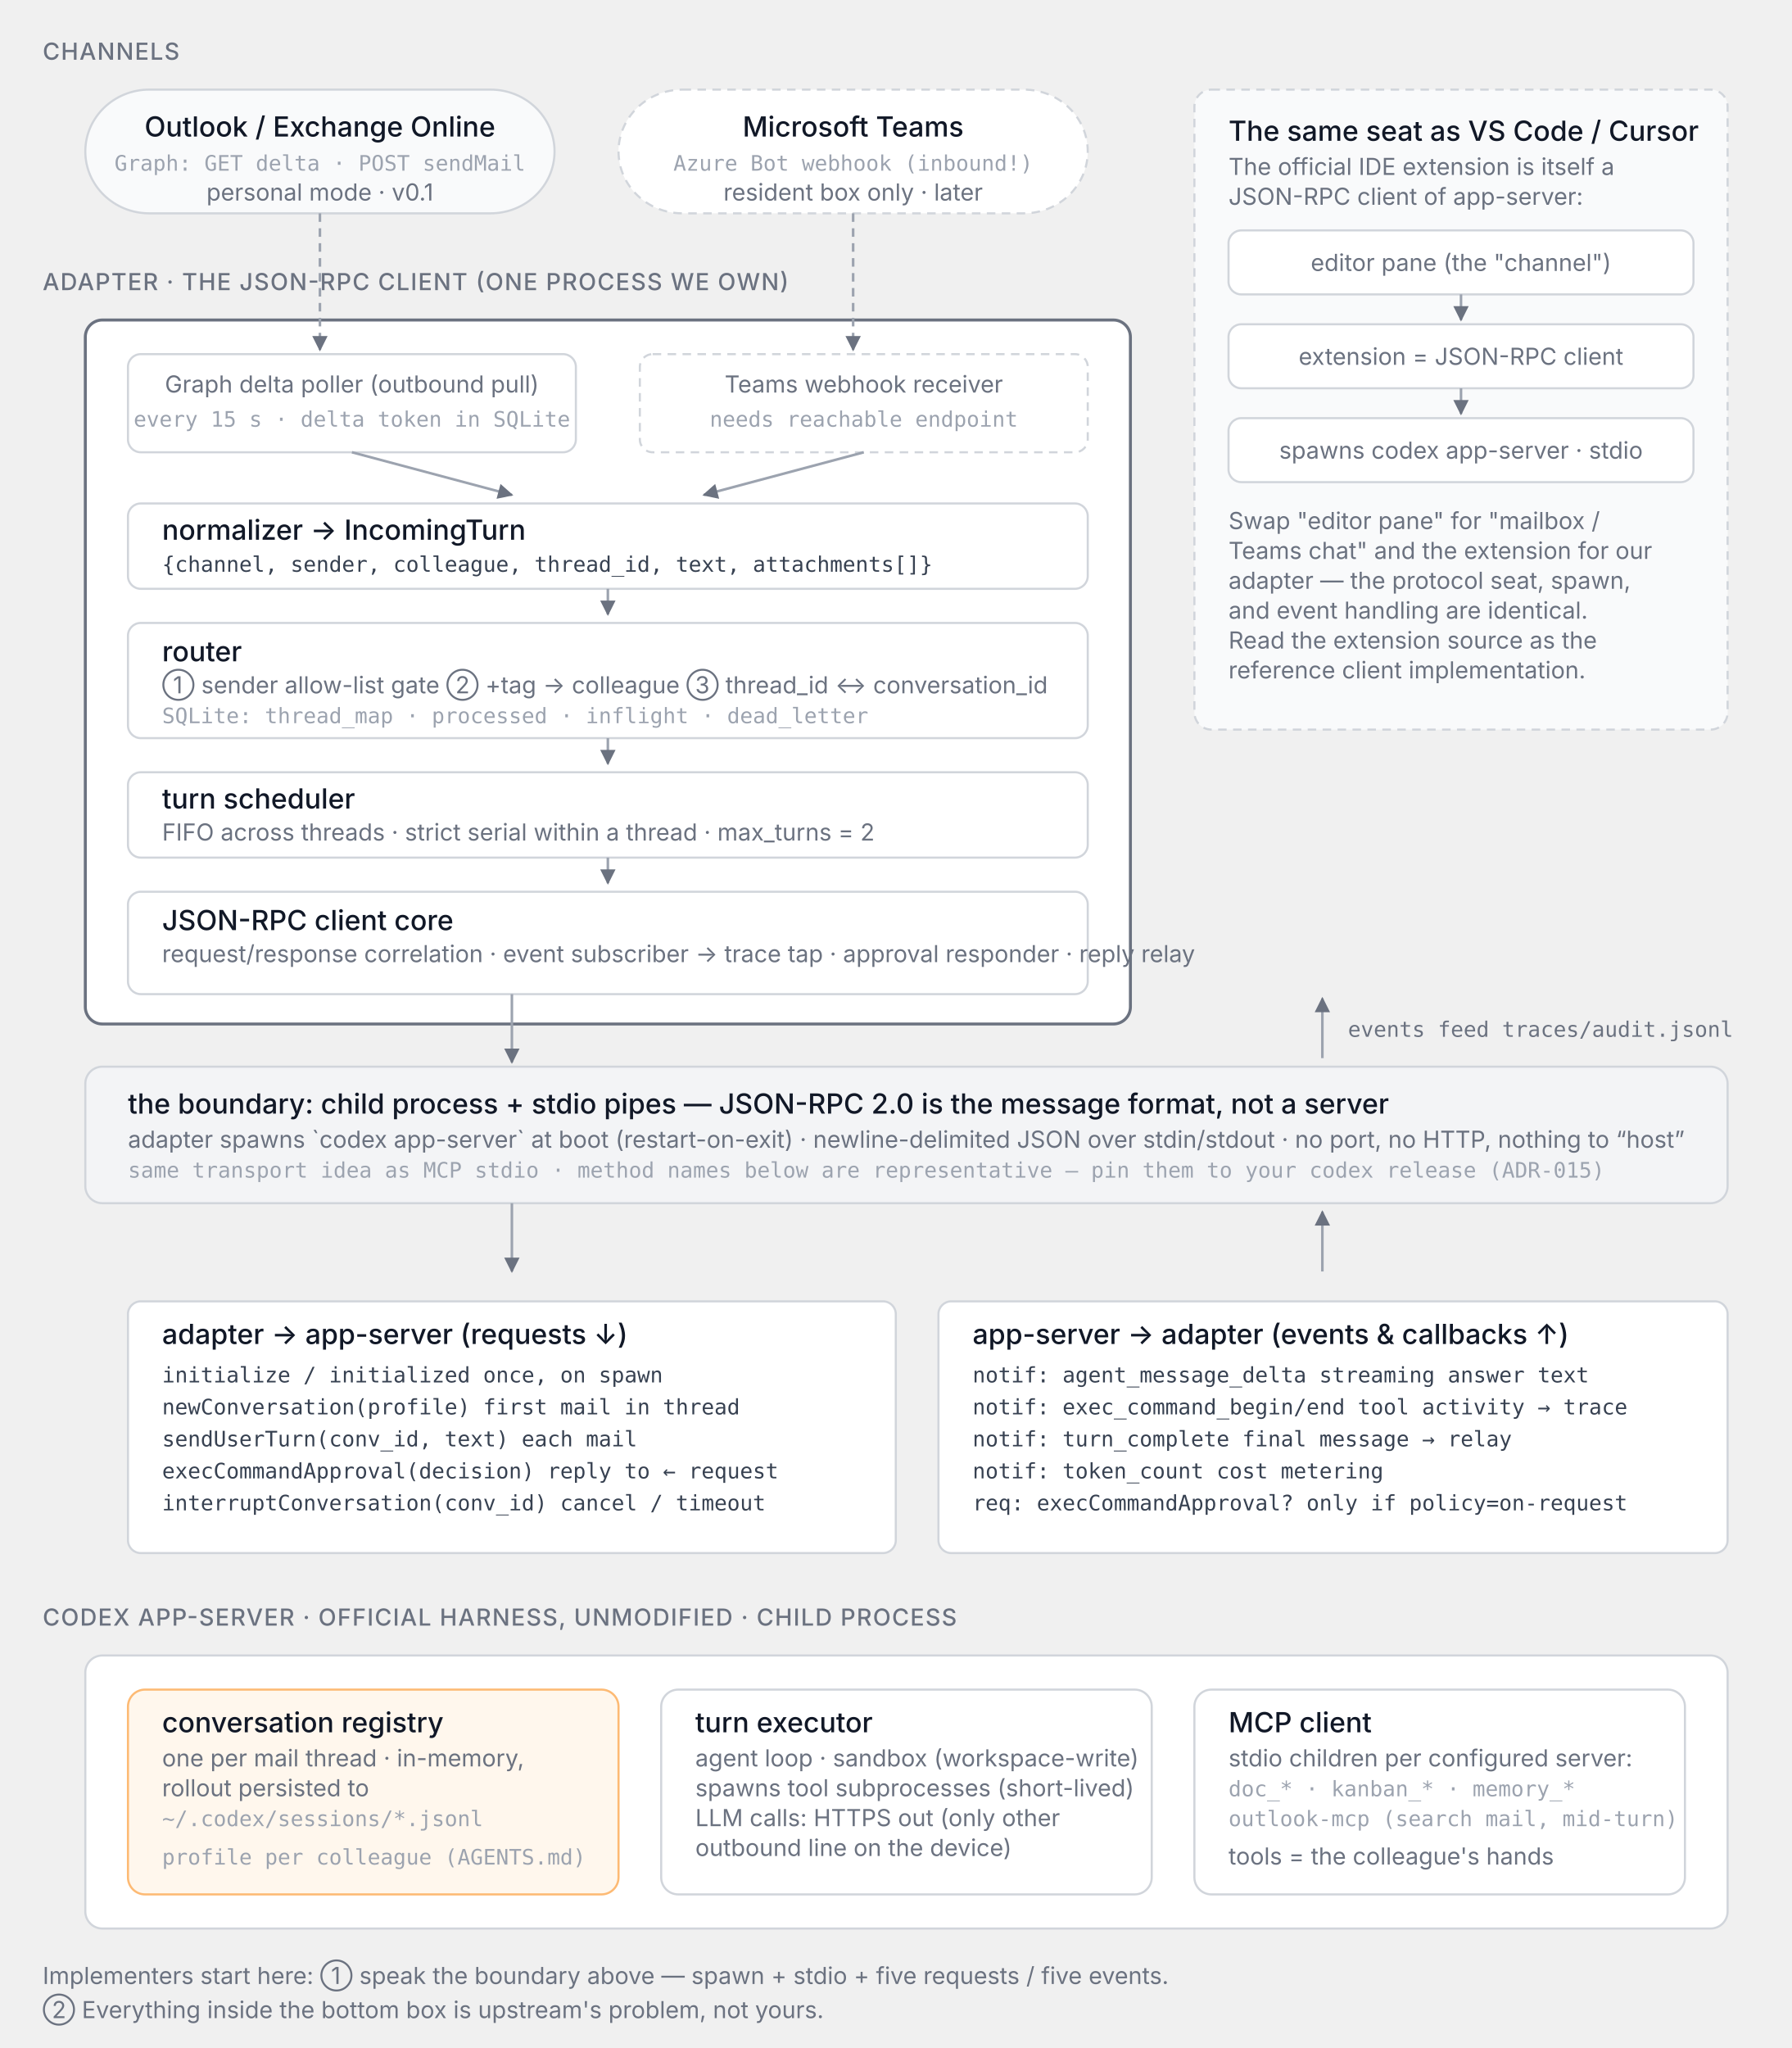
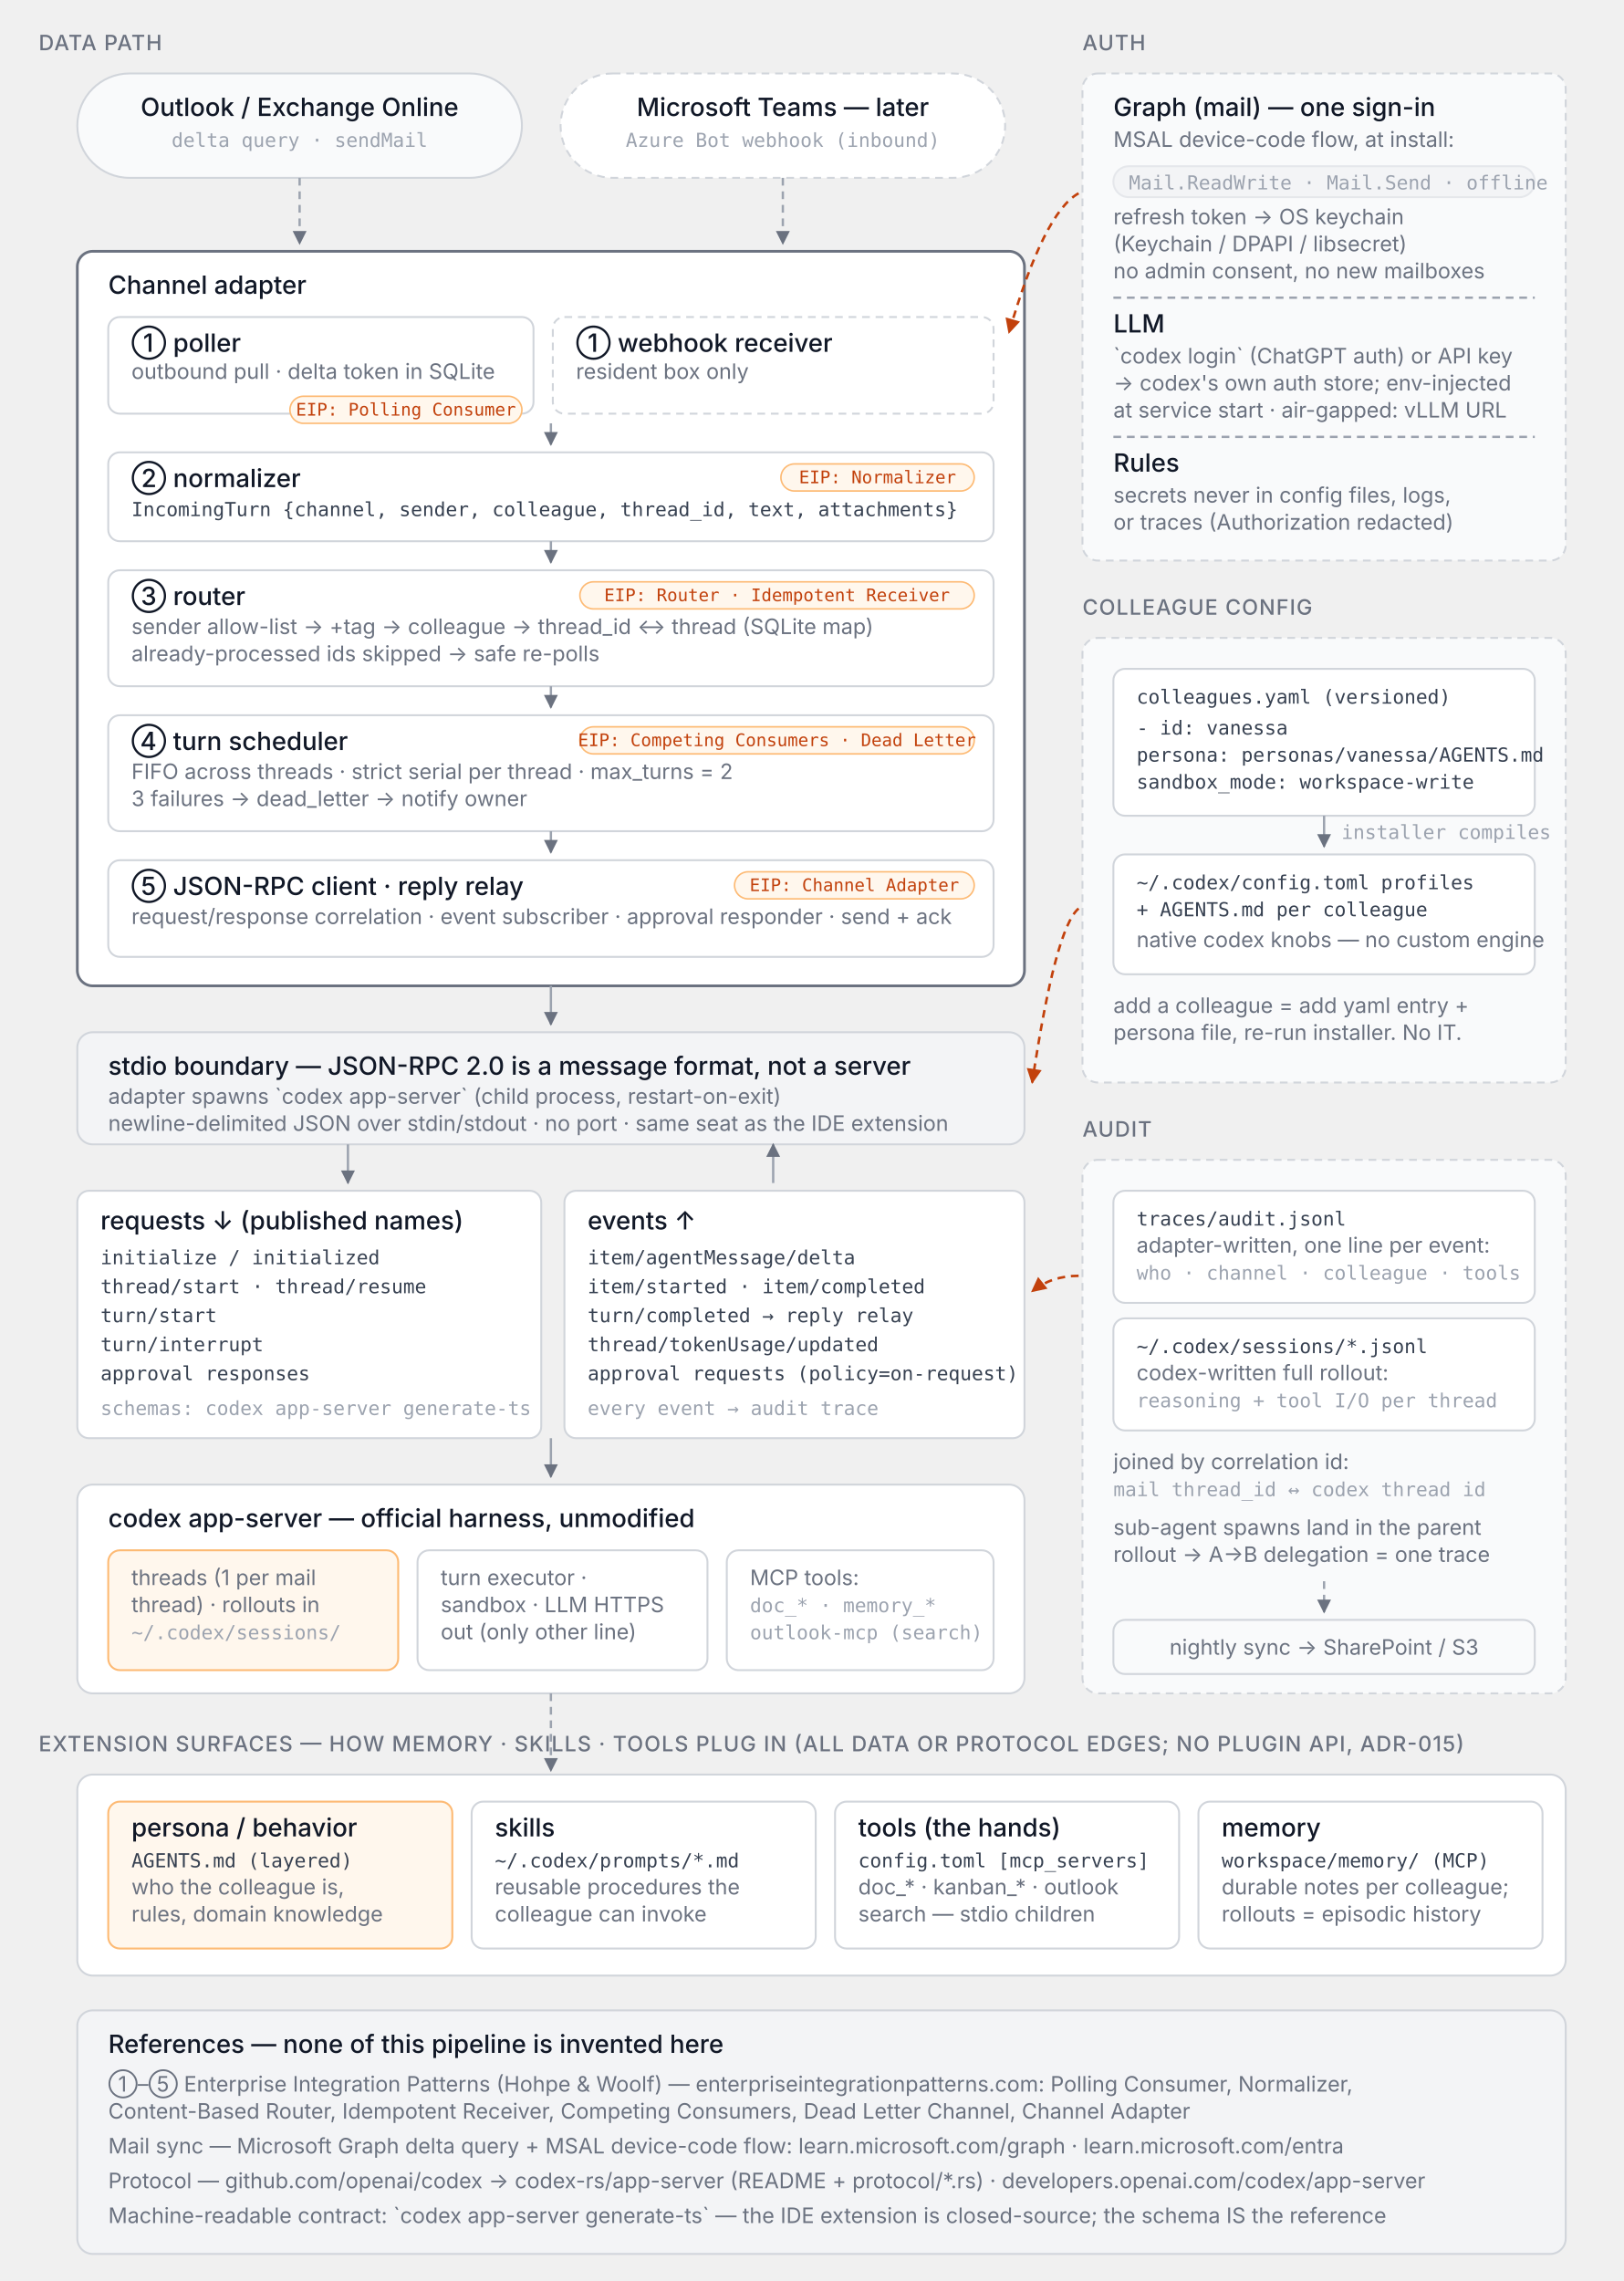
- <svg xmlns="http://www.w3.org/2000/svg" viewBox="0 0 840 960" role="img" font-family="ui-sans-serif, system-ui, -apple-system, sans-serif">
+ <svg xmlns="http://www.w3.org/2000/svg" viewBox="0 0 840 1180" role="img" font-family="ui-sans-serif, system-ui, -apple-system, sans-serif">
  <defs>
    <marker id="arr" viewBox="0 0 10 10" refX="9" refY="5" markerWidth="6" markerHeight="6" orient="auto">
      <path d="M0,0 L10,5 L0,10 z" fill="#6b7280" />
    </marker>
    <marker id="arrAccent" viewBox="0 0 10 10" refX="9" refY="5" markerWidth="6" markerHeight="6" orient="auto">
      <path d="M0,0 L10,5 L0,10 z" fill="#c2410c" />
    </marker>
  </defs>
  <style>
    .label { font-size: 13px; font-weight: 500; fill: #111827; }
    .sub { font-size: 11px; fill: #6b7280; }
    .port { font-size: 10px; fill: #9ca3af; font-family: ui-monospace, monospace; }
    .code { font-size: 10px; fill: #374151; font-family: ui-monospace, monospace; }
    .tier { font-size: 11px; font-weight: 500; fill: #6b7280; letter-spacing: 0.5px; text-transform: uppercase; }
+     .eip { font-size: 9px; fill: #c2410c; font-family: ui-monospace, monospace; }
    .edge { stroke: #9ca3af; stroke-width: 1.2; fill: none; }
    .edgeAccent { stroke: #c2410c; stroke-width: 1.3; fill: none; }
    .edgeDash { stroke-dasharray: 4 3; }
    .box { fill: #ffffff; stroke: #d1d5db; stroke-width: 1; }
    .boxFuture { fill: #ffffff; stroke: #d1d5db; stroke-width: 1; stroke-dasharray: 4 3; }
    .boxAgent { fill: #fff7ed; stroke: #fdba74; stroke-width: 1; }
    .boxOwned { fill: #ffffff; stroke: #6b7280; stroke-width: 1.4; }
    .boxShared { fill: #f9fafb; stroke: #d1d5db; stroke-dasharray: 4 3; stroke-width: 1; }
    .boxCloud { fill: #f9fafb; stroke: #d1d5db; stroke-width: 1; }
    .pill { fill: #f3f4f6; stroke: #e5e7eb; stroke-width: 1; }
    .band { fill: #f3f4f6; stroke: #d1d5db; stroke-width: 1; }
-     .edgeLabel { font-size: 10px; fill: #6b7280; font-family: ui-monospace, monospace; }
+     .chip { fill: #fff7ed; stroke: #fdba74; stroke-width: 0.8; }
  </style>
-   <text x="20" y="28" class="tier">CHANNELS</text>
-   <rect x="40" y="42" width="220" height="58" rx="30" class="boxCloud" />
-   <text x="150" y="64" text-anchor="middle" class="label">Outlook / Exchange Online</text>
-   <text x="150" y="80" text-anchor="middle" class="port">Graph: GET delta · POST sendMail</text>
-   <text x="150" y="94" text-anchor="middle" class="sub">personal mode · v0.1</text>
-   <rect x="290" y="42" width="220" height="58" rx="30" class="boxFuture" />
-   <text x="400" y="64" text-anchor="middle" class="label">Microsoft Teams</text>
-   <text x="400" y="80" text-anchor="middle" class="port">Azure Bot webhook (inbound!)</text>
-   <text x="400" y="94" text-anchor="middle" class="sub">resident box only · later</text>
-   <rect x="560" y="42" width="250" height="300" rx="8" class="boxShared" />
-   <text x="576" y="66" class="label">The same seat as VS Code / Cursor</text>
-   <text x="576" y="82" class="sub">The official IDE extension is itself a</text>
-   <text x="576" y="96" class="sub">JSON-RPC client of app-server:</text>
-   <rect x="576" y="108" width="218" height="30" rx="6" class="box" />
-   <text x="685" y="127" text-anchor="middle" class="sub">editor pane (the "channel")</text>
-   <line x1="685" y1="138" x2="685" y2="150" class="edge" marker-end="url(#arr)" />
-   <rect x="576" y="152" width="218" height="30" rx="6" class="box" />
-   <text x="685" y="171" text-anchor="middle" class="sub">extension = JSON-RPC client</text>
-   <line x1="685" y1="182" x2="685" y2="194" class="edge" marker-end="url(#arr)" />
-   <rect x="576" y="196" width="218" height="30" rx="6" class="box" />
-   <text x="685" y="215" text-anchor="middle" class="sub">spawns codex app-server · stdio</text>
-   <text x="576" y="248" class="sub">Swap "editor pane" for "mailbox /</text>
-   <text x="576" y="262" class="sub">Teams chat" and the extension for our</text>
-   <text x="576" y="276" class="sub">adapter — the protocol seat, spawn,</text>
-   <text x="576" y="290" class="sub">and event handling are identical.</text>
-   <text x="576" y="304" class="sub">Read the extension source as the</text>
-   <text x="576" y="318" class="sub">reference client implementation.</text>
-   <text x="20" y="136" class="tier">ADAPTER · THE JSON-RPC CLIENT (ONE PROCESS WE OWN)</text>
-   <rect x="40" y="150" width="490" height="330" rx="8" class="boxOwned" />
-   <rect x="60" y="166" width="210" height="46" rx="6" class="box" />
-   <text x="165" y="184" text-anchor="middle" class="sub">Graph delta poller (outbound pull)</text>
-   <text x="165" y="200" text-anchor="middle" class="port">every 15 s · delta token in SQLite</text>
-   <rect x="300" y="166" width="210" height="46" rx="6" class="boxFuture" />
-   <text x="405" y="184" text-anchor="middle" class="sub">Teams webhook receiver</text>
-   <text x="405" y="200" text-anchor="middle" class="port">needs reachable endpoint</text>
-   <line x1="150" y1="100" x2="150" y2="164" class="edge edgeDash" marker-end="url(#arr)" />
-   <line x1="400" y1="100" x2="400" y2="164" class="edge edgeDash" marker-end="url(#arr)" />
-   <line x1="165" y1="212" x2="240" y2="232" class="edge" marker-end="url(#arr)" />
-   <line x1="405" y1="212" x2="330" y2="232" class="edge" marker-end="url(#arr)" />
-   <rect x="60" y="236" width="450" height="40" rx="6" class="box" />
-   <text x="76" y="253" class="label" font-size="12">normalizer → IncomingTurn</text>
-   <text x="76" y="268" class="code">{channel, sender, colleague, thread_id, text, attachments[]}</text>
-   <line x1="285" y1="276" x2="285" y2="288" class="edge" marker-end="url(#arr)" />
-   <rect x="60" y="292" width="450" height="54" rx="6" class="box" />
-   <text x="76" y="310" class="label" font-size="12">router</text>
-   <text x="76" y="325" class="sub">① sender allow-list gate ② +tag → colleague ③ thread_id ↔ conversation_id</text>
-   <text x="76" y="339" class="port">SQLite: thread_map · processed · inflight · dead_letter</text>
-   <line x1="285" y1="346" x2="285" y2="358" class="edge" marker-end="url(#arr)" />
-   <rect x="60" y="362" width="450" height="40" rx="6" class="box" />
-   <text x="76" y="379" class="label" font-size="12">turn scheduler</text>
-   <text x="76" y="394" class="sub">FIFO across threads · strict serial within a thread · max_turns = 2</text>
-   <line x1="285" y1="402" x2="285" y2="414" class="edge" marker-end="url(#arr)" />
-   <rect x="60" y="418" width="450" height="48" rx="6" class="box" />
-   <text x="76" y="436" class="label" font-size="12">JSON-RPC client core</text>
-   <text x="76" y="451" class="sub">request/response correlation · event subscriber → trace tap · approval responder · reply relay</text>
-   <rect x="40" y="500" width="770" height="64" rx="8" class="band" />
-   <text x="60" y="522" class="label">the boundary: child process + stdio pipes — JSON-RPC 2.0 is the message format, not a server</text>
-   <text x="60" y="538" class="sub">adapter spawns `codex app-server` at boot (restart-on-exit) · newline-delimited JSON over stdin/stdout · no port, no HTTP, nothing to “host”</text>
-   <text x="60" y="552" class="port">same transport idea as MCP stdio · method names below are representative — pin them to your codex release (ADR-015)</text>
-   <line x1="240" y1="466" x2="240" y2="498" class="edge" marker-end="url(#arr)" />
-   <line x1="240" y1="564" x2="240" y2="596" class="edge" marker-end="url(#arr)" />
-   <line x1="620" y1="596" x2="620" y2="568" class="edge" marker-end="url(#arr)" />
-   <line x1="620" y1="496" x2="620" y2="468" class="edge" marker-end="url(#arr)" />
-   <text x="632" y="486" class="edgeLabel" fill="#c2410c">events feed traces/audit.jsonl</text>
-   <rect x="60" y="610" width="360" height="118" rx="6" class="box" />
-   <text x="76" y="630" class="label" font-size="12">adapter → app-server (requests ↓)</text>
-   <text x="76" y="648" class="code">initialize / initialized        once, on spawn</text>
-   <text x="76" y="663" class="code">newConversation(profile)        first mail in thread</text>
-   <text x="76" y="678" class="code">sendUserTurn(conv_id, text)     each mail</text>
-   <text x="76" y="693" class="code">execCommandApproval(decision)   reply to ← request</text>
-   <text x="76" y="708" class="code">interruptConversation(conv_id)  cancel / timeout</text>
-   <rect x="440" y="610" width="370" height="118" rx="6" class="box" />
-   <text x="456" y="630" class="label" font-size="12">app-server → adapter (events &amp; callbacks ↑)</text>
-   <text x="456" y="648" class="code">notif: agent_message_delta      streaming answer text</text>
-   <text x="456" y="663" class="code">notif: exec_command_begin/end   tool activity → trace</text>
-   <text x="456" y="678" class="code">notif: turn_complete            final message → relay</text>
-   <text x="456" y="693" class="code">notif: token_count              cost metering</text>
-   <text x="456" y="708" class="code">req:   execCommandApproval?     only if policy=on-request</text>
-   <text x="20" y="762" class="tier">CODEX APP-SERVER · OFFICIAL HARNESS, UNMODIFIED · CHILD PROCESS</text>
-   <rect x="40" y="776" width="770" height="128" rx="8" class="box" />
-   <rect x="60" y="792" width="230" height="96" rx="8" class="boxAgent" />
-   <text x="76" y="812" class="label">conversation registry</text>
-   <text x="76" y="828" class="sub">one per mail thread · in-memory,</text>
-   <text x="76" y="842" class="sub">rollout persisted to</text>
-   <text x="76" y="856" class="port">~/.codex/sessions/*.jsonl</text>
-   <text x="76" y="874" class="port">profile per colleague (AGENTS.md)</text>
-   <rect x="310" y="792" width="230" height="96" rx="8" class="box" />
-   <text x="326" y="812" class="label">turn executor</text>
-   <text x="326" y="828" class="sub">agent loop · sandbox (workspace-write)</text>
-   <text x="326" y="842" class="sub">spawns tool subprocesses (short-lived)</text>
-   <text x="326" y="856" class="sub">LLM calls: HTTPS out (only other</text>
-   <text x="326" y="870" class="sub">outbound line on the device)</text>
-   <rect x="560" y="792" width="230" height="96" rx="8" class="box" />
-   <text x="576" y="812" class="label">MCP client</text>
-   <text x="576" y="828" class="sub">stdio children per configured server:</text>
-   <text x="576" y="842" class="port">doc_* · kanban_* · memory_*</text>
-   <text x="576" y="856" class="port">outlook-mcp (search mail, mid-turn)</text>
-   <text x="576" y="874" class="sub">tools = the colleague's hands</text>
-   <text x="20" y="930" class="sub">Implementers start here: ① speak the boundary above — spawn + stdio + five requests / five events.</text>
-   <text x="20" y="946" class="sub">② Everything inside the bottom box is upstream's problem, not yours.</text>
+   <text x="20" y="26" class="tier">DATA PATH</text>
+   <rect x="40" y="38" width="230" height="54" rx="27" class="boxCloud" />
+   <text x="155" y="60" text-anchor="middle" class="label">Outlook / Exchange Online</text>
+   <text x="155" y="76" text-anchor="middle" class="port">delta query · sendMail</text>
+   <rect x="290" y="38" width="230" height="54" rx="27" class="boxFuture" />
+   <text x="405" y="60" text-anchor="middle" class="label">Microsoft Teams — later</text>
+   <text x="405" y="76" text-anchor="middle" class="port">Azure Bot webhook (inbound)</text>
+   <line x1="155" y1="92" x2="155" y2="126" class="edge edgeDash" marker-end="url(#arr)" />
+   <line x1="405" y1="92" x2="405" y2="126" class="edge edgeDash" marker-end="url(#arr)" />
+   <rect x="40" y="130" width="490" height="380" rx="8" class="boxOwned" />
+   <text x="56" y="152" class="label">Channel adapter</text>
+   <rect x="56" y="164" width="220" height="50" rx="6" class="box" />
+   <text x="68" y="182" class="label" font-size="12">① poller</text>
+   <text x="68" y="196" class="sub">outbound pull · delta token in SQLite</text>
+   <rect x="286" y="164" width="228" height="50" rx="6" class="boxFuture" />
+   <text x="298" y="182" class="label" font-size="12">① webhook receiver</text>
+   <text x="298" y="196" class="sub">resident box only</text>
+   <rect x="150" y="205" width="120" height="14" rx="7" class="chip" />
+   <text x="210" y="215" text-anchor="middle" class="eip">EIP: Polling Consumer</text>
+   <line x1="285" y1="219" x2="285" y2="230" class="edge" marker-end="url(#arr)" />
+   <rect x="56" y="234" width="458" height="46" rx="6" class="box" />
+   <text x="68" y="252" class="label" font-size="12">② normalizer</text>
+   <text x="68" y="267" class="code">IncomingTurn {channel, sender, colleague, thread_id, text, attachments}</text>
+   <rect x="404" y="240" width="100" height="14" rx="7" class="chip" />
+   <text x="454" y="250" text-anchor="middle" class="eip">EIP: Normalizer</text>
+   <line x1="285" y1="280" x2="285" y2="291" class="edge" marker-end="url(#arr)" />
+   <rect x="56" y="295" width="458" height="60" rx="6" class="box" />
+   <text x="68" y="313" class="label" font-size="12">③ router</text>
+   <text x="68" y="328" class="sub">sender allow-list → +tag → colleague → thread_id ↔ thread (SQLite map)</text>
+   <text x="68" y="342" class="sub">already-processed ids skipped → safe re-polls</text>
+   <rect x="300" y="301" width="204" height="14" rx="7" class="chip" />
+   <text x="402" y="311" text-anchor="middle" class="eip">EIP: Router · Idempotent Receiver</text>
+   <line x1="285" y1="355" x2="285" y2="366" class="edge" marker-end="url(#arr)" />
+   <rect x="56" y="370" width="458" height="60" rx="6" class="box" />
+   <text x="68" y="388" class="label" font-size="12">④ turn scheduler</text>
+   <text x="68" y="403" class="sub">FIFO across threads · strict serial per thread · max_turns = 2</text>
+   <text x="68" y="417" class="sub">3 failures → dead_letter → notify owner</text>
+   <rect x="300" y="376" width="204" height="14" rx="7" class="chip" />
+   <text x="402" y="386" text-anchor="middle" class="eip">EIP: Competing Consumers · Dead Letter</text>
+   <line x1="285" y1="430" x2="285" y2="441" class="edge" marker-end="url(#arr)" />
+   <rect x="56" y="445" width="458" height="50" rx="6" class="box" />
+   <text x="68" y="463" class="label" font-size="12">⑤ JSON-RPC client · reply relay</text>
+   <text x="68" y="478" class="sub">request/response correlation · event subscriber · approval responder · send + ack</text>
+   <rect x="380" y="451" width="124" height="14" rx="7" class="chip" />
+   <text x="442" y="461" text-anchor="middle" class="eip">EIP: Channel Adapter</text>
+   <line x1="285" y1="510" x2="285" y2="530" class="edge" marker-end="url(#arr)" />
+   <rect x="40" y="534" width="490" height="58" rx="8" class="band" />
+   <text x="56" y="556" class="label" font-size="12">stdio boundary — JSON-RPC 2.0 is a message format, not a server</text>
+   <text x="56" y="571" class="sub">adapter spawns `codex app-server` (child process, restart-on-exit)</text>
+   <text x="56" y="585" class="sub">newline-delimited JSON over stdin/stdout · no port · same seat as the IDE extension</text>
+   <line x1="180" y1="592" x2="180" y2="612" class="edge" marker-end="url(#arr)" />
+   <line x1="400" y1="612" x2="400" y2="592" class="edge" marker-end="url(#arr)" />
+   <rect x="40" y="616" width="240" height="128" rx="6" class="box" />
+   <text x="52" y="636" class="label" font-size="12">requests ↓ (published names)</text>
+   <text x="52" y="654" class="code">initialize / initialized</text>
+   <text x="52" y="669" class="code">thread/start · thread/resume</text>
+   <text x="52" y="684" class="code">turn/start</text>
+   <text x="52" y="699" class="code">turn/interrupt</text>
+   <text x="52" y="714" class="code">approval responses</text>
+   <text x="52" y="732" class="port">schemas: codex app-server generate-ts</text>
+   <rect x="292" y="616" width="238" height="128" rx="6" class="box" />
+   <text x="304" y="636" class="label" font-size="12">events ↑</text>
+   <text x="304" y="654" class="code">item/agentMessage/delta</text>
+   <text x="304" y="669" class="code">item/started · item/completed</text>
+   <text x="304" y="684" class="code">turn/completed → reply relay</text>
+   <text x="304" y="699" class="code">thread/tokenUsage/updated</text>
+   <text x="304" y="714" class="code">approval requests (policy=on-request)</text>
+   <text x="304" y="732" class="port">every event → audit trace</text>
+   <line x1="285" y1="744" x2="285" y2="764" class="edge" marker-end="url(#arr)" />
+   <rect x="40" y="768" width="490" height="108" rx="8" class="box" />
+   <text x="56" y="790" class="label">codex app-server — official harness, unmodified</text>
+   <rect x="56" y="802" width="150" height="62" rx="6" class="boxAgent" />
+   <text x="68" y="820" class="sub">threads (1 per mail</text>
+   <text x="68" y="834" class="sub">thread) · rollouts in</text>
+   <text x="68" y="848" class="port">~/.codex/sessions/</text>
+   <rect x="216" y="802" width="150" height="62" rx="6" class="box" />
+   <text x="228" y="820" class="sub">turn executor ·</text>
+   <text x="228" y="834" class="sub">sandbox · LLM HTTPS</text>
+   <text x="228" y="848" class="sub">out (only other line)</text>
+   <rect x="376" y="802" width="138" height="62" rx="6" class="box" />
+   <text x="388" y="820" class="sub">MCP tools:</text>
+   <text x="388" y="834" class="port">doc_* · memory_*</text>
+   <text x="388" y="848" class="port">outlook-mcp (search)</text>
+   <text x="560" y="26" class="tier">AUTH</text>
+   <rect x="560" y="38" width="250" height="252" rx="8" class="boxShared" />
+   <text x="576" y="60" class="label" font-size="12">Graph (mail) — one sign-in</text>
+   <text x="576" y="76" class="sub">MSAL device-code flow, at install:</text>
+   <rect x="576" y="86" width="218" height="16" rx="8" class="pill" />
+   <text x="584" y="98" class="port">Mail.ReadWrite · Mail.Send · offline</text>
+   <text x="576" y="116" class="sub">refresh token → OS keychain</text>
+   <text x="576" y="130" class="sub">(Keychain / DPAPI / libsecret)</text>
+   <text x="576" y="144" class="sub">no admin consent, no new mailboxes</text>
+   <line x1="576" y1="154" x2="794" y2="154" class="edge edgeDash" />
+   <text x="576" y="172" class="label" font-size="12">LLM</text>
+   <text x="576" y="188" class="sub">`codex login` (ChatGPT auth) or API key</text>
+   <text x="576" y="202" class="sub">→ codex's own auth store; env-injected</text>
+   <text x="576" y="216" class="sub">at service start · air-gapped: vLLM URL</text>
+   <line x1="576" y1="226" x2="794" y2="226" class="edge edgeDash" />
+   <text x="576" y="244" class="label" font-size="12">Rules</text>
+   <text x="576" y="260" class="sub">secrets never in config files, logs,</text>
+   <text x="576" y="274" class="sub">or traces (Authorization redacted)</text>
+   <text x="560" y="318" class="tier">COLLEAGUE CONFIG</text>
+   <rect x="560" y="330" width="250" height="230" rx="8" class="boxShared" />
+   <rect x="576" y="346" width="218" height="76" rx="6" class="box" />
+   <text x="588" y="364" class="code">colleagues.yaml (versioned)</text>
+   <text x="588" y="380" class="code">- id: vanessa</text>
+   <text x="588" y="394" class="code">  persona: personas/vanessa/AGENTS.md</text>
+   <text x="588" y="408" class="code">  sandbox_mode: workspace-write</text>
+   <line x1="685" y1="422" x2="685" y2="438" class="edge" marker-end="url(#arr)" />
+   <text x="694" y="434" class="port">installer compiles</text>
+   <rect x="576" y="442" width="218" height="62" rx="6" class="box" />
+   <text x="588" y="460" class="code">~/.codex/config.toml profiles</text>
+   <text x="588" y="474" class="code">+ AGENTS.md per colleague</text>
+   <text x="588" y="490" class="sub">native codex knobs — no custom engine</text>
+   <text x="576" y="524" class="sub">add a colleague = add yaml entry +</text>
+   <text x="576" y="538" class="sub">persona file, re-run installer. No IT.</text>
+   <text x="560" y="588" class="tier">AUDIT</text>
+   <rect x="560" y="600" width="250" height="276" rx="8" class="boxShared" />
+   <rect x="576" y="616" width="218" height="58" rx="6" class="box" />
+   <text x="588" y="634" class="code">traces/audit.jsonl</text>
+   <text x="588" y="648" class="sub">adapter-written, one line per event:</text>
+   <text x="588" y="662" class="port">who · channel · colleague · tools</text>
+   <rect x="576" y="682" width="218" height="58" rx="6" class="box" />
+   <text x="588" y="700" class="code">~/.codex/sessions/*.jsonl</text>
+   <text x="588" y="714" class="sub">codex-written full rollout:</text>
+   <text x="588" y="728" class="port">reasoning + tool I/O per thread</text>
+   <text x="576" y="760" class="sub">joined by correlation id:</text>
+   <text x="576" y="774" class="port">mail thread_id ↔ codex thread id</text>
+   <text x="576" y="794" class="sub">sub-agent spawns land in the parent</text>
+   <text x="576" y="808" class="sub">rollout → A→B delegation = one trace</text>
+   <line x1="685" y1="818" x2="685" y2="834" class="edge edgeDash" marker-end="url(#arr)" />
+   <rect x="576" y="838" width="218" height="28" rx="6" class="boxCloud" />
+   <text x="685" y="856" text-anchor="middle" class="sub">nightly sync → SharePoint / S3</text>
+   <path d="M 558 100 Q 540 110 522 172" class="edgeAccent edgeDash" fill="none" marker-end="url(#arrAccent)" />
+   <path d="M 558 470 Q 546 480 534 560" class="edgeAccent edgeDash" fill="none" marker-end="url(#arrAccent)" />
+   <path d="M 558 660 Q 544 660 534 668" class="edgeAccent edgeDash" fill="none" marker-end="url(#arrAccent)" />
+   <text x="20" y="906" class="tier">EXTENSION SURFACES — HOW MEMORY · SKILLS · TOOLS PLUG IN (ALL DATA OR PROTOCOL EDGES; NO PLUGIN API, ADR-015)</text>
+   <rect x="40" y="918" width="770" height="104" rx="8" class="box" />
+   <rect x="56" y="932" width="178" height="76" rx="6" class="boxAgent" />
+   <text x="68" y="950" class="label" font-size="12">persona / behavior</text>
+   <text x="68" y="966" class="code">AGENTS.md (layered)</text>
+   <text x="68" y="980" class="sub">who the colleague is,</text>
+   <text x="68" y="994" class="sub">rules, domain knowledge</text>
+   <rect x="244" y="932" width="178" height="76" rx="6" class="box" />
+   <text x="256" y="950" class="label" font-size="12">skills</text>
+   <text x="256" y="966" class="code">~/.codex/prompts/*.md</text>
+   <text x="256" y="980" class="sub">reusable procedures the</text>
+   <text x="256" y="994" class="sub">colleague can invoke</text>
+   <rect x="432" y="932" width="178" height="76" rx="6" class="box" />
+   <text x="444" y="950" class="label" font-size="12">tools (the hands)</text>
+   <text x="444" y="966" class="code">config.toml [mcp_servers]</text>
+   <text x="444" y="980" class="sub">doc_* · kanban_* · outlook</text>
+   <text x="444" y="994" class="sub">search — stdio children</text>
+   <rect x="620" y="932" width="178" height="76" rx="6" class="box" />
+   <text x="632" y="950" class="label" font-size="12">memory</text>
+   <text x="632" y="966" class="code">workspace/memory/ (MCP)</text>
+   <text x="632" y="980" class="sub">durable notes per colleague;</text>
+   <text x="632" y="994" class="sub">rollouts = episodic history</text>
+   <line x1="285" y1="876" x2="285" y2="916" class="edge edgeDash" marker-end="url(#arr)" />
+   <rect x="40" y="1040" width="770" height="126" rx="8" class="band" />
+   <text x="56" y="1062" class="label" font-size="12">References — none of this pipeline is invented here</text>
+   <text x="56" y="1082" class="sub">①–⑤  Enterprise Integration Patterns (Hohpe &amp; Woolf) — enterpriseintegrationpatterns.com: Polling Consumer, Normalizer,</text>
+   <text x="56" y="1096" class="sub">Content-Based Router, Idempotent Receiver, Competing Consumers, Dead Letter Channel, Channel Adapter</text>
+   <text x="56" y="1114" class="sub">Mail sync — Microsoft Graph delta query + MSAL device-code flow: learn.microsoft.com/graph · learn.microsoft.com/entra</text>
+   <text x="56" y="1132" class="sub">Protocol — github.com/openai/codex → codex-rs/app-server (README + protocol/*.rs) · developers.openai.com/codex/app-server</text>
+   <text x="56" y="1150" class="sub">Machine-readable contract: `codex app-server generate-ts` — the IDE extension is closed-source; the schema IS the reference</text>
</svg>
